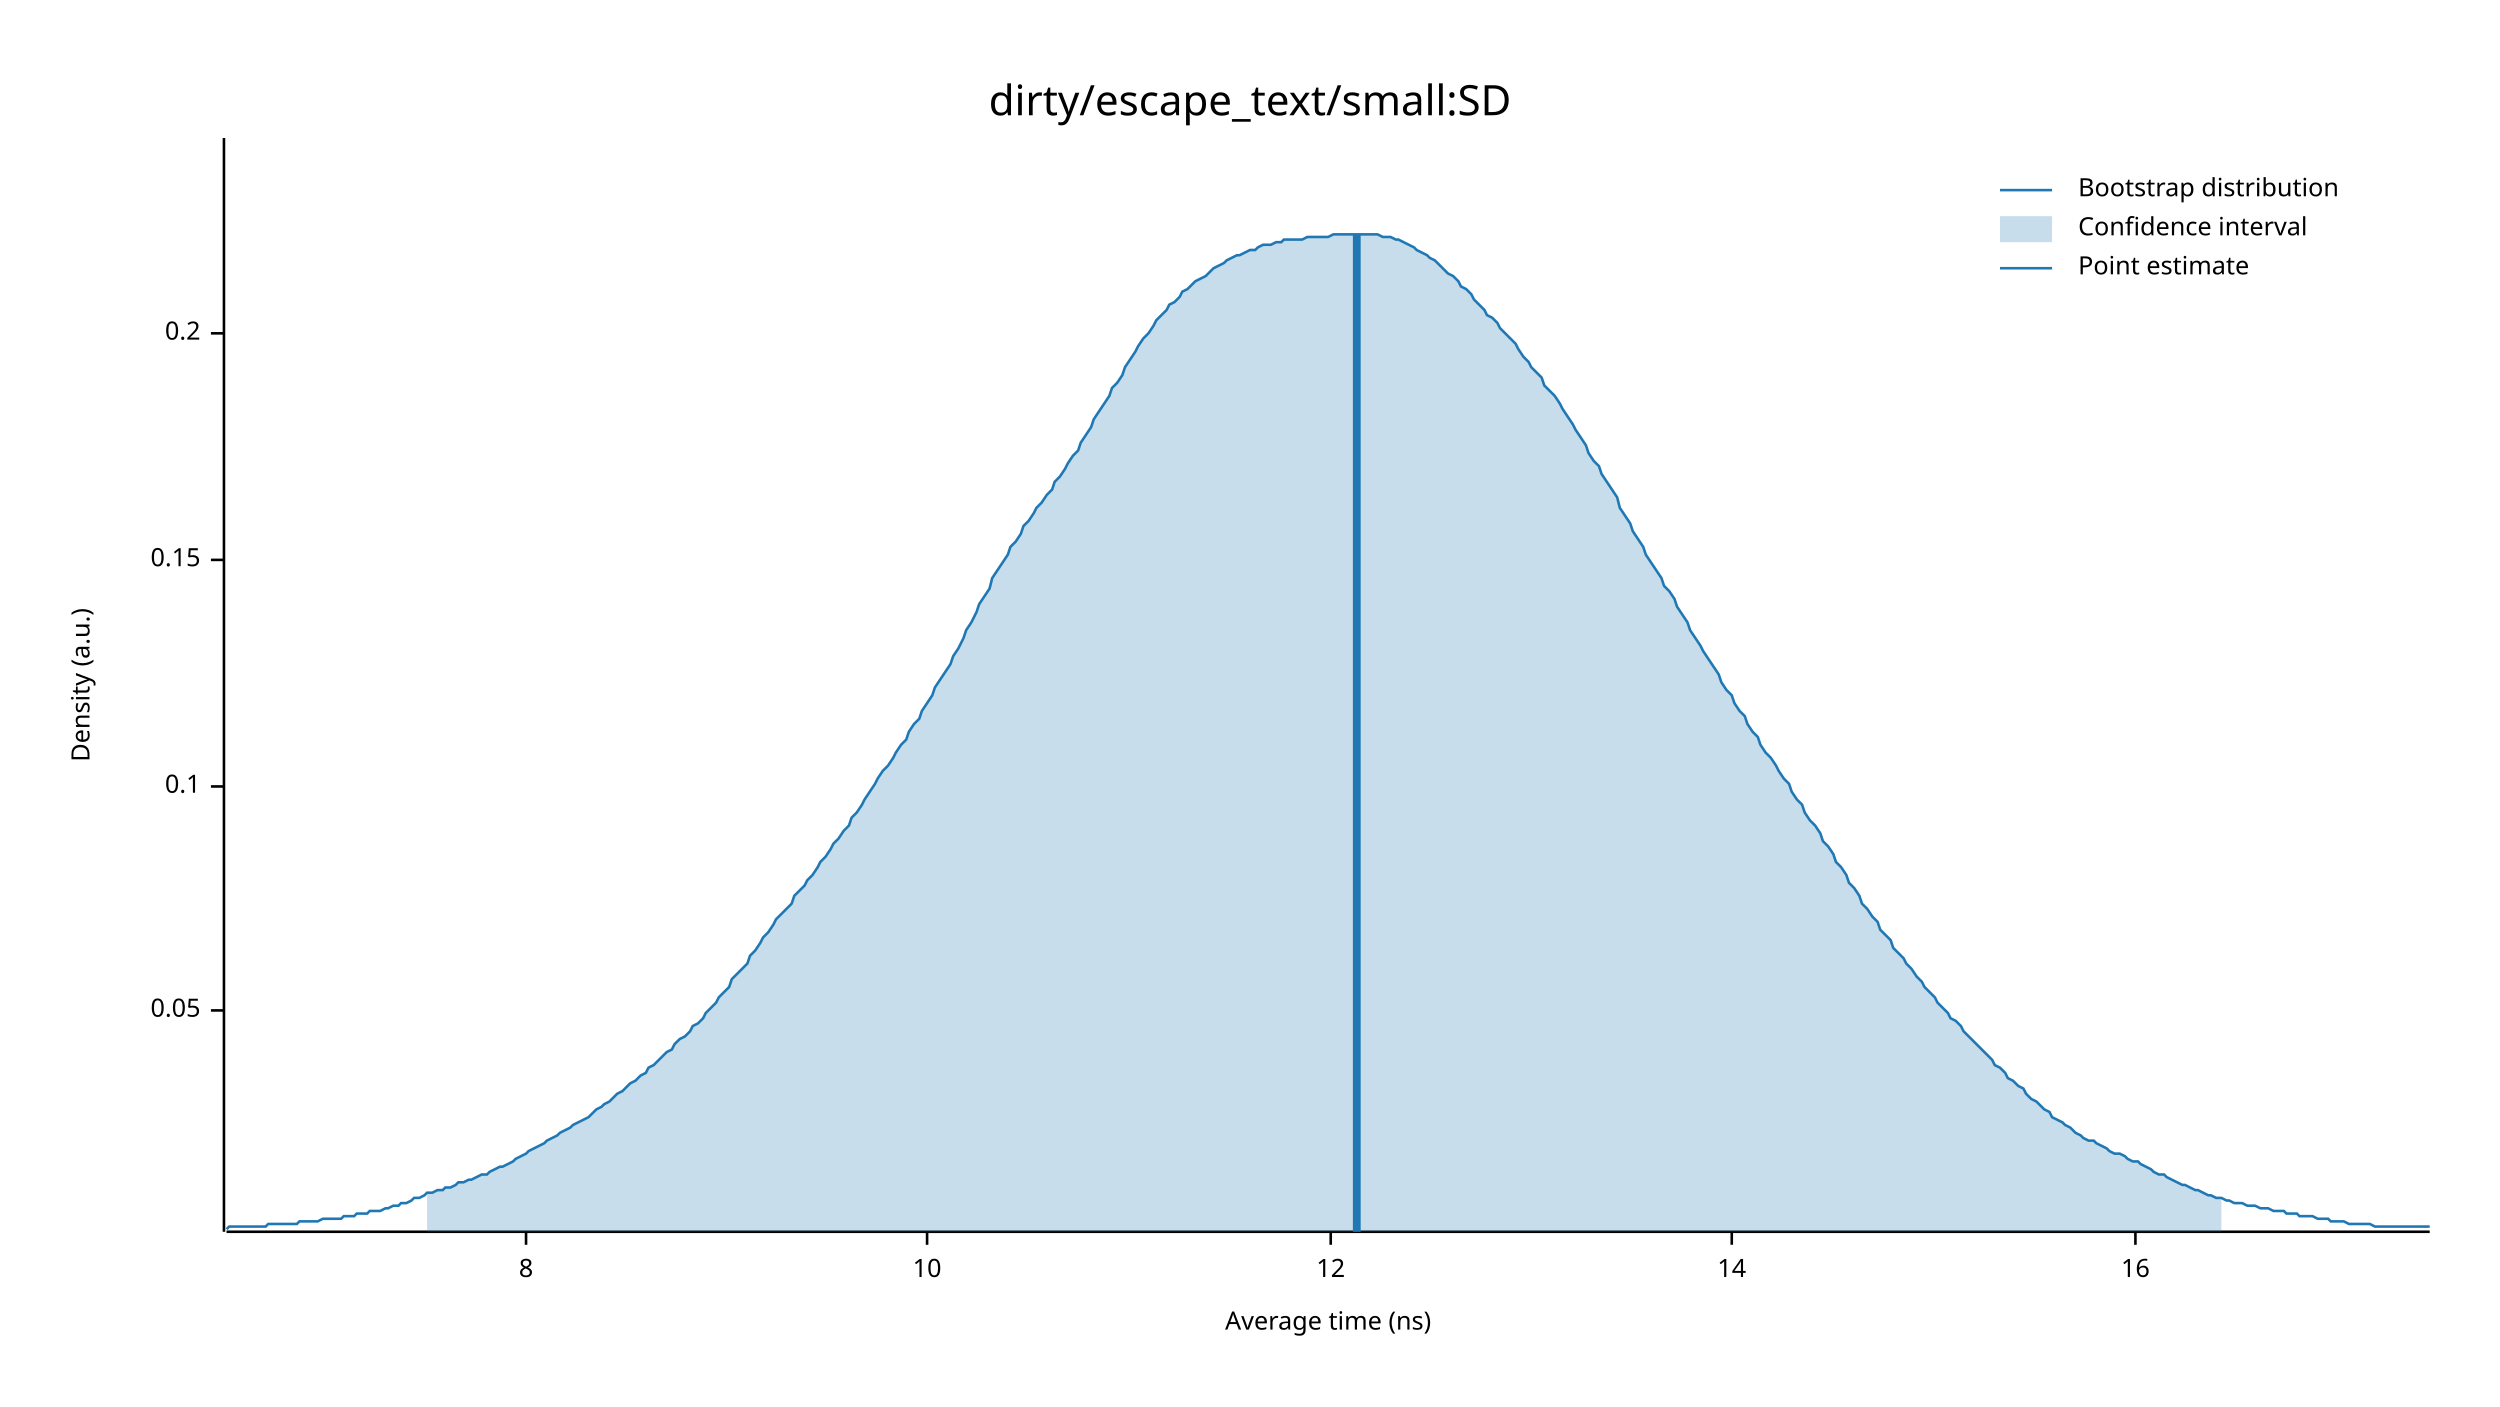
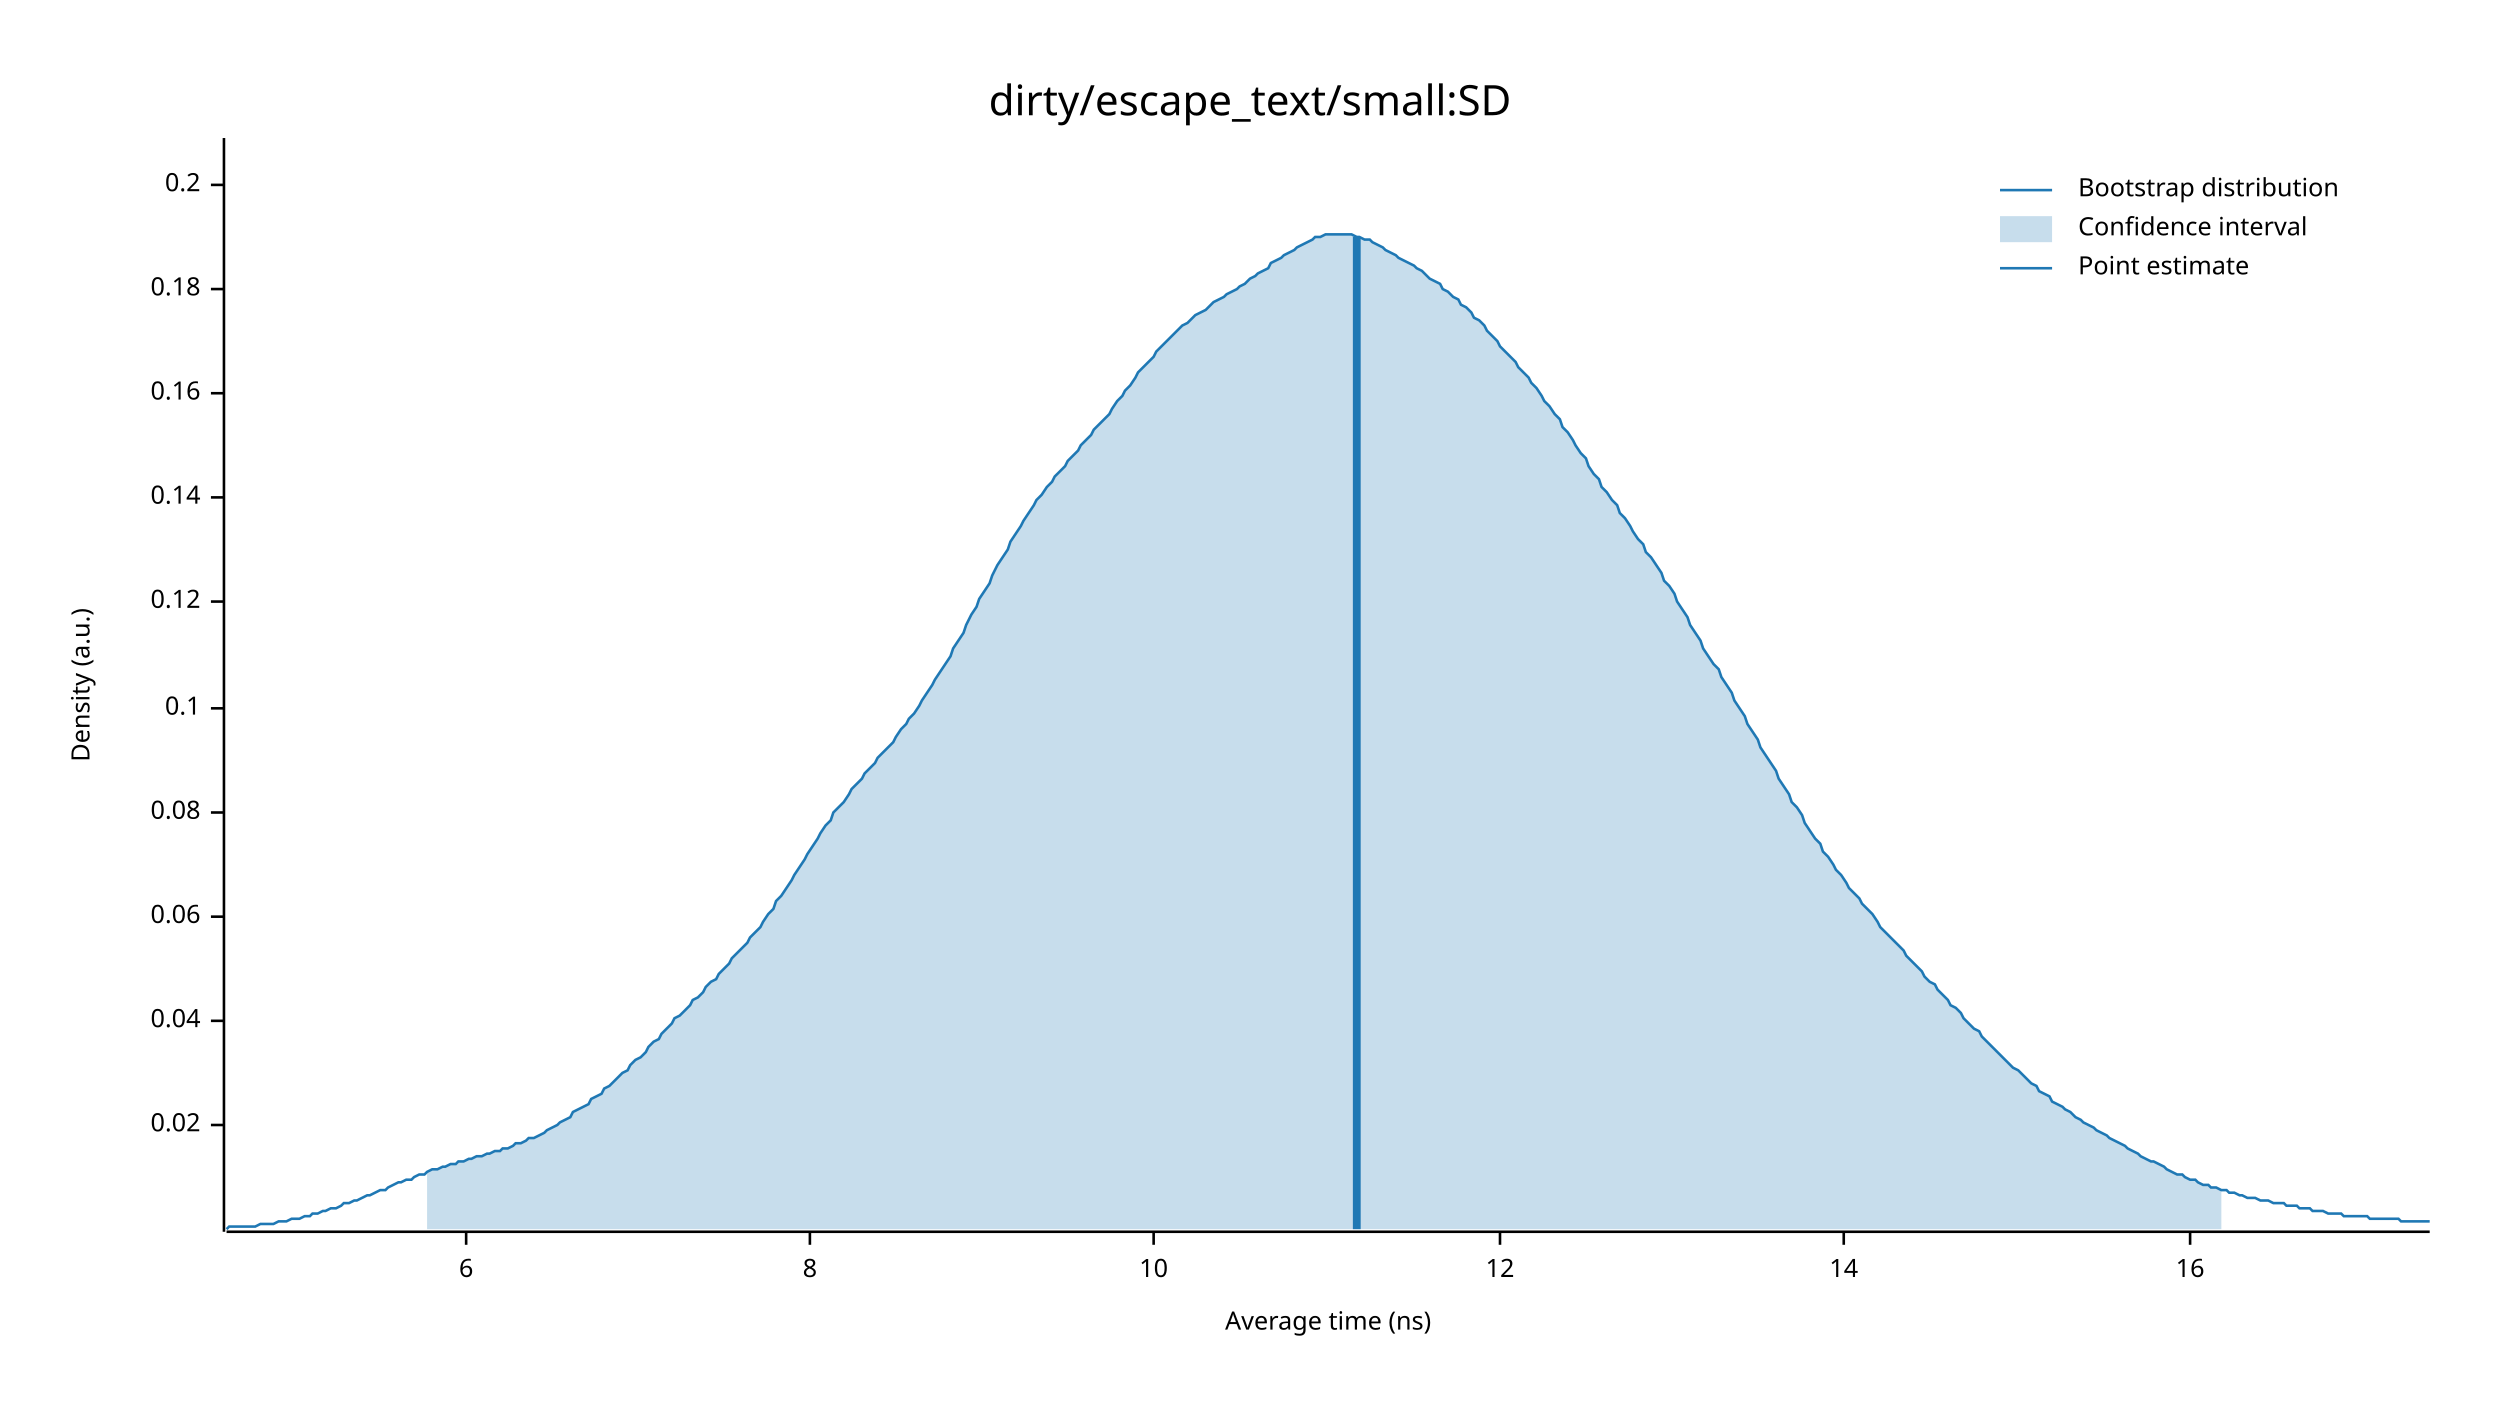
<svg xmlns="http://www.w3.org/2000/svg" width="960" height="540" viewBox="0 0 960 540">
  <text x="480" y="32" dy="0.76em" text-anchor="middle" font-family="sans-serif" font-size="16.129" opacity="1" fill="#000000">
dirty/escape_text/small:SD
</text>
  <text x="27" y="263" dy="0.76em" text-anchor="middle" font-family="sans-serif" font-size="9.677" opacity="1" fill="#000000" transform="rotate(270, 27, 263)">
Density (a.u.)
</text>
  <text x="510" y="513" dy="-0.5ex" text-anchor="middle" font-family="sans-serif" font-size="9.677" opacity="1" fill="#000000">
Average time (ns)
</text>
  <polyline fill="none" opacity="1" stroke="#000000" stroke-width="1" points="86,53 86,473 " />
-   <text x="77" y="388" dy="0.5ex" text-anchor="end" font-family="sans-serif" font-size="9.677" opacity="1" fill="#000000">
- 0.05
+   <text x="77" y="432" dy="0.5ex" text-anchor="end" font-family="sans-serif" font-size="9.677" opacity="1" fill="#000000">
+ 0.02
</text>
-   <polyline fill="none" opacity="1" stroke="#000000" stroke-width="1" points="81,388 86,388 " />
-   <text x="77" y="302" dy="0.5ex" text-anchor="end" font-family="sans-serif" font-size="9.677" opacity="1" fill="#000000">
+   <polyline fill="none" opacity="1" stroke="#000000" stroke-width="1" points="81,432 86,432 " />
+   <text x="77" y="392" dy="0.5ex" text-anchor="end" font-family="sans-serif" font-size="9.677" opacity="1" fill="#000000">
+ 0.04
+ </text>
+   <polyline fill="none" opacity="1" stroke="#000000" stroke-width="1" points="81,392 86,392 " />
+   <text x="77" y="352" dy="0.5ex" text-anchor="end" font-family="sans-serif" font-size="9.677" opacity="1" fill="#000000">
+ 0.06
+ </text>
+   <polyline fill="none" opacity="1" stroke="#000000" stroke-width="1" points="81,352 86,352 " />
+   <text x="77" y="312" dy="0.5ex" text-anchor="end" font-family="sans-serif" font-size="9.677" opacity="1" fill="#000000">
+ 0.08
+ </text>
+   <polyline fill="none" opacity="1" stroke="#000000" stroke-width="1" points="81,312 86,312 " />
+   <text x="77" y="272" dy="0.5ex" text-anchor="end" font-family="sans-serif" font-size="9.677" opacity="1" fill="#000000">
0.1
</text>
-   <polyline fill="none" opacity="1" stroke="#000000" stroke-width="1" points="81,302 86,302 " />
-   <text x="77" y="215" dy="0.5ex" text-anchor="end" font-family="sans-serif" font-size="9.677" opacity="1" fill="#000000">
- 0.15
+   <polyline fill="none" opacity="1" stroke="#000000" stroke-width="1" points="81,272 86,272 " />
+   <text x="77" y="231" dy="0.5ex" text-anchor="end" font-family="sans-serif" font-size="9.677" opacity="1" fill="#000000">
+ 0.12
</text>
-   <polyline fill="none" opacity="1" stroke="#000000" stroke-width="1" points="81,215 86,215 " />
-   <text x="77" y="128" dy="0.5ex" text-anchor="end" font-family="sans-serif" font-size="9.677" opacity="1" fill="#000000">
+   <polyline fill="none" opacity="1" stroke="#000000" stroke-width="1" points="81,231 86,231 " />
+   <text x="77" y="191" dy="0.5ex" text-anchor="end" font-family="sans-serif" font-size="9.677" opacity="1" fill="#000000">
+ 0.14
+ </text>
+   <polyline fill="none" opacity="1" stroke="#000000" stroke-width="1" points="81,191 86,191 " />
+   <text x="77" y="151" dy="0.5ex" text-anchor="end" font-family="sans-serif" font-size="9.677" opacity="1" fill="#000000">
+ 0.16
+ </text>
+   <polyline fill="none" opacity="1" stroke="#000000" stroke-width="1" points="81,151 86,151 " />
+   <text x="77" y="111" dy="0.5ex" text-anchor="end" font-family="sans-serif" font-size="9.677" opacity="1" fill="#000000">
+ 0.18
+ </text>
+   <polyline fill="none" opacity="1" stroke="#000000" stroke-width="1" points="81,111 86,111 " />
+   <text x="77" y="71" dy="0.5ex" text-anchor="end" font-family="sans-serif" font-size="9.677" opacity="1" fill="#000000">
0.2
</text>
-   <polyline fill="none" opacity="1" stroke="#000000" stroke-width="1" points="81,128 86,128 " />
+   <polyline fill="none" opacity="1" stroke="#000000" stroke-width="1" points="81,71 86,71 " />
  <polyline fill="none" opacity="1" stroke="#000000" stroke-width="1" points="87,473 933,473 " />
-   <text x="202" y="483" dy="0.76em" text-anchor="middle" font-family="sans-serif" font-size="9.677" opacity="1" fill="#000000">
+   <text x="179" y="483" dy="0.76em" text-anchor="middle" font-family="sans-serif" font-size="9.677" opacity="1" fill="#000000">
+ 6
+ </text>
+   <polyline fill="none" opacity="1" stroke="#000000" stroke-width="1" points="179,473 179,478 " />
+   <text x="311" y="483" dy="0.76em" text-anchor="middle" font-family="sans-serif" font-size="9.677" opacity="1" fill="#000000">
8
</text>
-   <polyline fill="none" opacity="1" stroke="#000000" stroke-width="1" points="202,473 202,478 " />
-   <text x="356" y="483" dy="0.76em" text-anchor="middle" font-family="sans-serif" font-size="9.677" opacity="1" fill="#000000">
+   <polyline fill="none" opacity="1" stroke="#000000" stroke-width="1" points="311,473 311,478 " />
+   <text x="443" y="483" dy="0.76em" text-anchor="middle" font-family="sans-serif" font-size="9.677" opacity="1" fill="#000000">
10
</text>
-   <polyline fill="none" opacity="1" stroke="#000000" stroke-width="1" points="356,473 356,478 " />
-   <text x="511" y="483" dy="0.76em" text-anchor="middle" font-family="sans-serif" font-size="9.677" opacity="1" fill="#000000">
+   <polyline fill="none" opacity="1" stroke="#000000" stroke-width="1" points="443,473 443,478 " />
+   <text x="576" y="483" dy="0.76em" text-anchor="middle" font-family="sans-serif" font-size="9.677" opacity="1" fill="#000000">
12
</text>
-   <polyline fill="none" opacity="1" stroke="#000000" stroke-width="1" points="511,473 511,478 " />
-   <text x="665" y="483" dy="0.76em" text-anchor="middle" font-family="sans-serif" font-size="9.677" opacity="1" fill="#000000">
+   <polyline fill="none" opacity="1" stroke="#000000" stroke-width="1" points="576,473 576,478 " />
+   <text x="708" y="483" dy="0.76em" text-anchor="middle" font-family="sans-serif" font-size="9.677" opacity="1" fill="#000000">
14
</text>
-   <polyline fill="none" opacity="1" stroke="#000000" stroke-width="1" points="665,473 665,478 " />
-   <text x="820" y="483" dy="0.76em" text-anchor="middle" font-family="sans-serif" font-size="9.677" opacity="1" fill="#000000">
+   <polyline fill="none" opacity="1" stroke="#000000" stroke-width="1" points="708,473 708,478 " />
+   <text x="841" y="483" dy="0.76em" text-anchor="middle" font-family="sans-serif" font-size="9.677" opacity="1" fill="#000000">
16
</text>
-   <polyline fill="none" opacity="1" stroke="#000000" stroke-width="1" points="820,473 820,478 " />
-   <polyline fill="none" opacity="1" stroke="#1F78B4" stroke-width="1" points="87,472 88,471 90,471 92,471 93,471 95,471 97,471 98,471 100,471 102,471 103,470 105,470 107,470 109,470 110,470 112,470 114,470 115,469 117,469 119,469 120,469 122,469 124,468 125,468 127,468 129,468 131,468 132,467 134,467 136,467 137,466 139,466 141,466 142,465 144,465 146,465 148,464 149,464 151,463 153,463 154,462 156,462 158,461 159,460 161,460 163,459 164,458 166,458 168,457 170,457 171,456 173,456 175,455 176,454 178,454 180,453 181,453 183,452 185,451 187,451 188,450 190,449 192,448 193,448 195,447 197,446 198,445 200,444 202,443 203,442 205,441 207,440 209,439 210,438 212,437 214,436 215,435 217,434 219,433 220,432 222,431 224,430 226,429 227,428 229,426 231,425 232,424 234,423 236,421 237,420 239,419 241,417 242,416 244,415 246,413 248,412 249,410 251,409 253,407 254,406 256,404 258,403 259,401 261,399 263,398 265,396 266,394 268,393 270,391 271,389 273,387 275,385 276,383 278,381 280,379 281,376 283,374 285,372 287,370 288,367 290,365 292,362 293,360 295,358 297,355 298,353 300,351 302,349 304,347 305,344 307,342 309,340 310,338 312,336 314,333 315,331 317,329 319,326 320,324 322,322 324,319 326,317 327,314 329,312 331,309 332,307 334,304 336,301 337,299 339,296 341,294 343,291 344,289 346,286 348,284 349,281 351,278 353,276 354,273 356,270 358,267 359,264 361,261 363,258 365,255 366,252 368,249 370,245 371,242 373,239 375,235 376,232 378,229 380,226 381,222 383,219 385,216 387,213 388,210 390,208 392,205 393,202 395,200 397,197 398,195 400,193 402,190 404,188 405,185 407,183 409,180 410,178 412,175 414,173 415,170 417,167 419,164 420,161 422,158 424,155 426,152 427,149 429,147 431,144 432,141 434,138 436,135 437,133 439,130 441,128 443,125 444,123 446,121 448,119 449,117 451,116 453,114 454,112 456,111 458,109 459,108 461,107 463,106 465,104 466,103 468,102 470,101 471,100 473,99 475,98 476,98 478,97 480,96 482,96 483,95 485,94 487,94 488,94 490,93 492,93 493,92 495,92 497,92 498,92 500,92 502,91 504,91 505,91 507,91 509,91 510,91 512,90 514,90 515,90 517,90 519,90 521,90 522,90 524,90 526,90 527,90 529,90 531,91 532,91 534,91 536,92 537,92 539,93 541,94 543,95 544,96 546,97 548,98 549,99 551,100 553,102 554,103 556,105 558,106 560,108 561,110 563,111 565,113 566,115 568,117 570,119 571,121 573,122 575,124 576,126 578,128 580,130 582,132 583,134 585,137 587,139 588,141 590,143 592,145 593,148 595,150 597,152 599,155 600,157 602,160 604,163 605,165 607,168 609,171 610,174 612,177 614,179 615,182 617,185 619,188 621,191 622,195 624,198 626,201 627,204 629,207 631,210 632,213 634,216 636,219 638,222 639,225 641,227 643,230 644,233 646,236 648,239 649,242 651,245 653,248 654,250 656,253 658,256 660,259 661,262 663,265 665,267 666,270 668,273 670,275 671,278 673,281 675,283 676,286 678,289 680,291 682,294 683,296 685,299 687,301 688,304 690,307 692,309 693,312 695,315 697,317 699,320 700,323 702,325 704,328 705,331 707,333 709,336 710,339 712,341 714,344 715,347 717,349 719,352 721,354 722,357 724,359 726,361 727,364 729,366 731,368 732,370 734,372 736,375 738,377 739,379 741,381 743,383 744,385 746,387 748,389 749,391 751,392 753,394 754,396 756,398 758,400 760,402 761,403 763,405 765,407 766,409 768,410 770,412 771,414 773,415 775,417 777,418 778,420 780,422 782,423 783,424 785,426 787,427 788,429 790,430 792,431 793,432 795,433 797,435 799,436 800,437 802,438 804,438 805,439 807,440 809,441 810,442 812,443 814,443 816,444 817,445 819,446 821,446 822,447 824,448 826,449 827,450 829,451 831,451 832,452 834,453 836,454 838,455 839,455 841,456 843,457 844,457 846,458 848,459 849,459 851,460 853,460 855,461 856,461 858,462 860,462 861,462 863,463 865,463 866,463 868,464 870,464 871,464 873,465 875,465 877,465 878,466 880,466 882,466 883,467 885,467 887,467 888,467 890,468 892,468 894,468 895,469 897,469 899,469 900,469 902,470 904,470 905,470 907,470 909,470 910,470 912,471 914,471 916,471 917,471 919,471 921,471 922,471 924,471 926,471 927,471 929,471 931,471 933,471 " />
-   <polygon opacity="0.25" fill="#1F78B4" points="164,458 166,458 168,457 170,457 171,456 173,456 175,455 176,454 178,454 180,453 181,453 183,452 185,451 187,451 188,450 190,449 192,448 193,448 195,447 197,446 198,445 200,444 202,443 203,442 205,441 207,440 209,439 210,438 212,437 214,436 215,435 217,434 219,433 220,432 222,431 224,430 226,429 227,428 229,426 231,425 232,424 234,423 236,421 237,420 239,419 241,417 242,416 244,415 246,413 248,412 249,410 251,409 253,407 254,406 256,404 258,403 259,401 261,399 263,398 265,396 266,394 268,393 270,391 271,389 273,387 275,385 276,383 278,381 280,379 281,376 283,374 285,372 287,370 288,367 290,365 292,362 293,360 295,358 297,355 298,353 300,351 302,349 304,347 305,344 307,342 309,340 310,338 312,336 314,333 315,331 317,329 319,326 320,324 322,322 324,319 326,317 327,314 329,312 331,309 332,307 334,304 336,301 337,299 339,296 341,294 343,291 344,289 346,286 348,284 349,281 351,278 353,276 354,273 356,270 358,267 359,264 361,261 363,258 365,255 366,252 368,249 370,245 371,242 373,239 375,235 376,232 378,229 380,226 381,222 383,219 385,216 387,213 388,210 390,208 392,205 393,202 395,200 397,197 398,195 400,193 402,190 404,188 405,185 407,183 409,180 410,178 412,175 414,173 415,170 417,167 419,164 420,161 422,158 424,155 426,152 427,149 429,147 431,144 432,141 434,138 436,135 437,133 439,130 441,128 443,125 444,123 446,121 448,119 449,117 451,116 453,114 454,112 456,111 458,109 459,108 461,107 463,106 465,104 466,103 468,102 470,101 471,100 473,99 475,98 476,98 478,97 480,96 482,96 483,95 485,94 487,94 488,94 490,93 492,93 493,92 495,92 497,92 498,92 500,92 502,91 504,91 505,91 507,91 509,91 510,91 512,90 514,90 515,90 517,90 519,90 521,90 522,90 524,90 526,90 527,90 529,90 531,91 532,91 534,91 536,92 537,92 539,93 541,94 543,95 544,96 546,97 548,98 549,99 551,100 553,102 554,103 556,105 558,106 560,108 561,110 563,111 565,113 566,115 568,117 570,119 571,121 573,122 575,124 576,126 578,128 580,130 582,132 583,134 585,137 587,139 588,141 590,143 592,145 593,148 595,150 597,152 599,155 600,157 602,160 604,163 605,165 607,168 609,171 610,174 612,177 614,179 615,182 617,185 619,188 621,191 622,195 624,198 626,201 627,204 629,207 631,210 632,213 634,216 636,219 638,222 639,225 641,227 643,230 644,233 646,236 648,239 649,242 651,245 653,248 654,250 656,253 658,256 660,259 661,262 663,265 665,267 666,270 668,273 670,275 671,278 673,281 675,283 676,286 678,289 680,291 682,294 683,296 685,299 687,301 688,304 690,307 692,309 693,312 695,315 697,317 699,320 700,323 702,325 704,328 705,331 707,333 709,336 710,339 712,341 714,344 715,347 717,349 719,352 721,354 722,357 724,359 726,361 727,364 729,366 731,368 732,370 734,372 736,375 738,377 739,379 741,381 743,383 744,385 746,387 748,389 749,391 751,392 753,394 754,396 756,398 758,400 760,402 761,403 763,405 765,407 766,409 768,410 770,412 771,414 773,415 775,417 777,418 778,420 780,422 782,423 783,424 785,426 787,427 788,429 790,430 792,431 793,432 795,433 797,435 799,436 800,437 802,438 804,438 805,439 807,440 809,441 810,442 812,443 814,443 816,444 817,445 819,446 821,446 822,447 824,448 826,449 827,450 829,451 831,451 832,452 834,453 836,454 838,455 839,455 841,456 843,457 844,457 846,458 848,459 849,459 851,460 853,460 853,473 164,473 " />
-   <polyline fill="none" opacity="1" stroke="#1F78B4" stroke-width="3" points="521,473 521,90 " />
+   <polyline fill="none" opacity="1" stroke="#000000" stroke-width="1" points="841,473 841,478 " />
+   <polyline fill="none" opacity="1" stroke="#1F78B4" stroke-width="1" points="87,472 88,471 90,471 92,471 93,471 95,471 97,471 98,471 100,470 102,470 103,470 105,470 107,469 109,469 110,469 112,468 114,468 115,468 117,467 119,467 120,466 122,466 124,465 125,465 127,464 129,464 131,463 132,462 134,462 136,461 137,461 139,460 141,459 142,459 144,458 146,457 148,457 149,456 151,455 153,454 154,454 156,453 158,453 159,452 161,451 163,451 164,450 166,449 168,449 170,448 171,448 173,447 175,447 176,446 178,446 180,445 181,445 183,444 185,444 187,443 188,443 190,442 192,442 193,441 195,441 197,440 198,439 200,439 202,438 203,437 205,437 207,436 209,435 210,434 212,433 214,432 215,431 217,430 219,429 220,427 222,426 224,425 226,424 227,422 229,421 231,420 232,418 234,417 236,415 237,414 239,412 241,411 242,409 244,407 246,406 248,404 249,402 251,400 253,399 254,397 256,395 258,393 259,391 261,390 263,388 265,386 266,384 268,383 270,381 271,379 273,377 275,376 276,374 278,372 280,370 281,368 283,366 285,364 287,362 288,360 290,358 292,356 293,354 295,351 297,349 298,346 300,344 302,341 304,338 305,336 307,333 309,330 310,328 312,325 314,322 315,320 317,317 319,315 320,312 322,310 324,308 326,305 327,303 329,301 331,299 332,297 334,295 336,293 337,291 339,289 341,287 343,285 344,283 346,280 348,278 349,276 351,274 353,271 354,269 356,266 358,263 359,261 361,258 363,255 365,252 366,249 368,246 370,243 371,240 373,236 375,233 376,230 378,227 380,224 381,221 383,217 385,214 387,211 388,208 390,205 392,202 393,200 395,197 397,194 398,192 400,190 402,187 404,185 405,183 407,181 409,179 410,177 412,175 414,173 415,171 417,169 419,167 420,165 422,163 424,161 426,159 427,157 429,154 431,152 432,150 434,148 436,145 437,143 439,141 441,139 443,137 444,135 446,133 448,131 449,130 451,128 453,126 454,125 456,124 458,122 459,121 461,120 463,119 465,117 466,116 468,115 470,114 471,113 473,112 475,111 476,110 478,109 480,107 482,106 483,105 485,104 487,103 488,101 490,100 492,99 493,98 495,97 497,96 498,95 500,94 502,93 504,92 505,91 507,91 509,90 510,90 512,90 514,90 515,90 517,90 519,90 521,91 522,91 524,92 526,92 527,93 529,94 531,95 532,96 534,97 536,98 537,99 539,100 541,101 543,102 544,103 546,104 548,106 549,107 551,108 553,109 554,111 556,112 558,114 560,115 561,117 563,118 565,120 566,122 568,123 570,125 571,127 573,129 575,131 576,133 578,135 580,137 582,139 583,141 585,143 587,145 588,147 590,149 592,152 593,154 595,156 597,159 599,161 600,164 602,166 604,169 605,171 607,174 609,176 610,179 612,182 614,184 615,187 617,189 619,192 621,194 622,197 624,199 626,202 627,204 629,207 631,209 632,212 634,214 636,217 638,220 639,223 641,225 643,228 644,231 646,234 648,237 649,240 651,243 653,246 654,249 656,252 658,255 660,257 661,260 663,263 665,266 666,269 668,272 670,275 671,278 673,281 675,284 676,287 678,290 680,293 682,296 683,299 685,302 687,305 688,308 690,310 692,313 693,316 695,319 697,322 699,324 700,327 702,329 704,332 705,334 707,336 709,339 710,341 712,343 714,345 715,347 717,349 719,351 721,354 722,356 724,358 726,360 727,361 729,363 731,365 732,367 734,369 736,371 738,373 739,375 741,377 743,378 744,380 746,382 748,384 749,386 751,387 753,389 754,391 756,393 758,395 760,396 761,398 763,400 765,402 766,403 768,405 770,407 771,408 773,410 775,411 777,413 778,414 780,416 782,417 783,419 785,420 787,421 788,423 790,424 792,425 793,426 795,427 797,429 799,430 800,431 802,432 804,433 805,434 807,435 809,436 810,437 812,438 814,439 816,440 817,441 819,442 821,443 822,444 824,445 826,446 827,446 829,447 831,448 832,449 834,450 836,451 838,451 839,452 841,453 843,453 844,454 846,455 848,455 849,456 851,456 853,457 855,457 856,458 858,458 860,459 861,459 863,460 865,460 866,460 868,461 870,461 871,461 873,462 875,462 877,462 878,463 880,463 882,463 883,464 885,464 887,464 888,465 890,465 892,465 894,466 895,466 897,466 899,466 900,467 902,467 904,467 905,467 907,467 909,467 910,468 912,468 914,468 916,468 917,468 919,468 921,468 922,469 924,469 926,469 927,469 929,469 931,469 933,469 " />
+   <polygon opacity="0.25" fill="#1F78B4" points="164,450 166,449 168,449 170,448 171,448 173,447 175,447 176,446 178,446 180,445 181,445 183,444 185,444 187,443 188,443 190,442 192,442 193,441 195,441 197,440 198,439 200,439 202,438 203,437 205,437 207,436 209,435 210,434 212,433 214,432 215,431 217,430 219,429 220,427 222,426 224,425 226,424 227,422 229,421 231,420 232,418 234,417 236,415 237,414 239,412 241,411 242,409 244,407 246,406 248,404 249,402 251,400 253,399 254,397 256,395 258,393 259,391 261,390 263,388 265,386 266,384 268,383 270,381 271,379 273,377 275,376 276,374 278,372 280,370 281,368 283,366 285,364 287,362 288,360 290,358 292,356 293,354 295,351 297,349 298,346 300,344 302,341 304,338 305,336 307,333 309,330 310,328 312,325 314,322 315,320 317,317 319,315 320,312 322,310 324,308 326,305 327,303 329,301 331,299 332,297 334,295 336,293 337,291 339,289 341,287 343,285 344,283 346,280 348,278 349,276 351,274 353,271 354,269 356,266 358,263 359,261 361,258 363,255 365,252 366,249 368,246 370,243 371,240 373,236 375,233 376,230 378,227 380,224 381,221 383,217 385,214 387,211 388,208 390,205 392,202 393,200 395,197 397,194 398,192 400,190 402,187 404,185 405,183 407,181 409,179 410,177 412,175 414,173 415,171 417,169 419,167 420,165 422,163 424,161 426,159 427,157 429,154 431,152 432,150 434,148 436,145 437,143 439,141 441,139 443,137 444,135 446,133 448,131 449,130 451,128 453,126 454,125 456,124 458,122 459,121 461,120 463,119 465,117 466,116 468,115 470,114 471,113 473,112 475,111 476,110 478,109 480,107 482,106 483,105 485,104 487,103 488,101 490,100 492,99 493,98 495,97 497,96 498,95 500,94 502,93 504,92 505,91 507,91 509,90 510,90 512,90 514,90 515,90 517,90 519,90 521,91 522,91 524,92 526,92 527,93 529,94 531,95 532,96 534,97 536,98 537,99 539,100 541,101 543,102 544,103 546,104 548,106 549,107 551,108 553,109 554,111 556,112 558,114 560,115 561,117 563,118 565,120 566,122 568,123 570,125 571,127 573,129 575,131 576,133 578,135 580,137 582,139 583,141 585,143 587,145 588,147 590,149 592,152 593,154 595,156 597,159 599,161 600,164 602,166 604,169 605,171 607,174 609,176 610,179 612,182 614,184 615,187 617,189 619,192 621,194 622,197 624,199 626,202 627,204 629,207 631,209 632,212 634,214 636,217 638,220 639,223 641,225 643,228 644,231 646,234 648,237 649,240 651,243 653,246 654,249 656,252 658,255 660,257 661,260 663,263 665,266 666,269 668,272 670,275 671,278 673,281 675,284 676,287 678,290 680,293 682,296 683,299 685,302 687,305 688,308 690,310 692,313 693,316 695,319 697,322 699,324 700,327 702,329 704,332 705,334 707,336 709,339 710,341 712,343 714,345 715,347 717,349 719,351 721,354 722,356 724,358 726,360 727,361 729,363 731,365 732,367 734,369 736,371 738,373 739,375 741,377 743,378 744,380 746,382 748,384 749,386 751,387 753,389 754,391 756,393 758,395 760,396 761,398 763,400 765,402 766,403 768,405 770,407 771,408 773,410 775,411 777,413 778,414 780,416 782,417 783,419 785,420 787,421 788,423 790,424 792,425 793,426 795,427 797,429 799,430 800,431 802,432 804,433 805,434 807,435 809,436 810,437 812,438 814,439 816,440 817,441 819,442 821,443 822,444 824,445 826,446 827,446 829,447 831,448 832,449 834,450 836,451 838,451 839,452 841,453 843,453 844,454 846,455 848,455 849,456 851,456 853,457 853,472 164,472 " />
+   <polyline fill="none" opacity="1" stroke="#1F78B4" stroke-width="3" points="521,472 521,91 " />
  <text x="798" y="68" dy="0.76em" text-anchor="start" font-family="sans-serif" font-size="9.677" opacity="1" fill="#000000">
Bootstrap distribution
</text>
  <text x="798" y="83" dy="0.76em" text-anchor="start" font-family="sans-serif" font-size="9.677" opacity="1" fill="#000000">
Confidence interval
</text>
  <text x="798" y="98" dy="0.76em" text-anchor="start" font-family="sans-serif" font-size="9.677" opacity="1" fill="#000000">
Point estimate
</text>
  <polyline fill="none" opacity="1" stroke="#1F78B4" stroke-width="1" points="768,73 788,73 " />
  <rect x="768" y="83" width="20" height="10" opacity="0.25" fill="#1F78B4" stroke="none" />
  <polyline fill="none" opacity="1" stroke="#1F78B4" stroke-width="1" points="768,103 788,103 " />
</svg>
